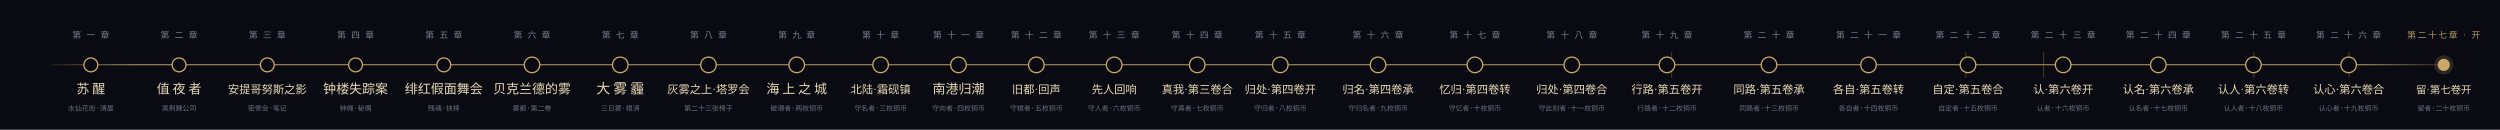
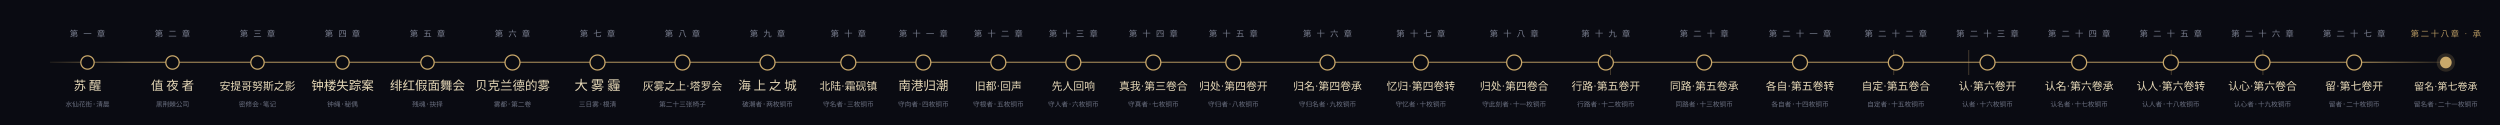
- <svg xmlns="http://www.w3.org/2000/svg" viewBox="0 0 2890 150" width="100%" role="img" aria-label="二十七章剧情脉络：苏醒、值夜者、安提哥努斯之影、钟楼失踪案、绯红假面舞会、贝克兰德的雾、大雾霾、灰雾之上·塔罗会、海上之城、北陆·霜砚镇、南港归潮、旧都·回声、灰原骨冢·先人回响、灰雾深处·真我、灰雾最深处·归处、灰雾更深处·归名、灰雾之上·忆归、灰雾之上·归处、灰雾之下·行路、灰雾之下·同路、灰雾之下·各自、灰雾之下·自定、灰雾之下·认、灰雾之下·认名、灰雾之下·认人、灰雾之下·认心、灰雾之下·留">
+ <svg xmlns="http://www.w3.org/2000/svg" viewBox="0 0 3000 150" width="100%" role="img" aria-label="二十八章剧情脉络：苏醒、值夜者、安提哥努斯之影、钟楼失踪案、绯红假面舞会、贝克兰德的雾、大雾霾、灰雾之上·塔罗会、海上之城、北陆·霜砚镇、南港归潮、旧都·回声、灰原骨冢·先人回响、灰雾深处·真我、灰雾最深处·归处、灰雾更深处·归名、灰雾之上·忆归、灰雾之上·归处、灰雾之下·行路、灰雾之下·同路、灰雾之下·各自、灰雾之下·自定、灰雾之下·认、灰雾之下·认名、灰雾之下·认人、灰雾之下·认心、灰雾之下·留、灰雾之下·留名">
  <defs>
    <linearGradient id="line" x1="0" y1="0" x2="1" y2="0">
      <stop offset="0" stop-color="#c9a86a" stop-opacity="0" />
      <stop offset="0.04" stop-color="#c9a86a" stop-opacity="0.7" />
      <stop offset="0.96" stop-color="#c9a86a" stop-opacity="0.7" />
      <stop offset="1" stop-color="#c9a86a" stop-opacity="0" />
    </linearGradient>
  </defs>
-   <rect width="2890" height="150" fill="#0a0b12" />
-   <rect x="60" y="74" width="2770" height="1.5" fill="url(#line)" />
+   <rect width="3000" height="150" fill="#0a0b12" />
+   <rect x="60" y="74" width="2880" height="1.5" fill="url(#line)" />
  <rect x="1932" y="60" width="1" height="30" fill="#c9a86a" opacity="0.35" />
  <rect x="2272" y="60" width="1" height="30" fill="#c9a86a" opacity="0.35" />
  <rect x="2362" y="60" width="1" height="30" fill="#c9a86a" opacity="0.35" />
  <rect x="2605" y="60" width="1" height="30" fill="#c9a86a" opacity="0.35" />
  <rect x="2715" y="60" width="1" height="30" fill="#c9a86a" opacity="0.35" />
  <g font-family="Georgia, 'Times New Roman', serif" text-rendering="geometricPrecision">
    <circle cx="105" cy="75" r="8" fill="#0a0b12" stroke="#c9a86a" stroke-width="1.5" />
    <text x="105" y="44" text-anchor="middle" font-size="10" letter-spacing="2" fill="#7a7f90">第 一 章</text>
    <text x="105" y="108" text-anchor="middle" font-size="15" fill="#e7d9b8">苏 醒</text>
    <text x="105" y="128" text-anchor="middle" font-family="ui-monospace, Menlo, monospace" font-size="8" fill="#6a6f80">水仙花街·清晨</text>
    <circle cx="207" cy="75" r="8" fill="#0a0b12" stroke="#c9a86a" stroke-width="1.5" />
    <text x="207" y="44" text-anchor="middle" font-size="10" letter-spacing="2" fill="#7a7f90">第 二 章</text>
    <text x="207" y="108" text-anchor="middle" font-size="15" fill="#e7d9b8">值 夜 者</text>
    <text x="207" y="128" text-anchor="middle" font-family="ui-monospace, Menlo, monospace" font-size="8" fill="#6a6f80">黑荆棘公司</text>
    <circle cx="309" cy="75" r="8" fill="#0a0b12" stroke="#c9a86a" stroke-width="1.5" />
    <text x="309" y="44" text-anchor="middle" font-size="10" letter-spacing="2" fill="#7a7f90">第 三 章</text>
    <text x="309" y="108" text-anchor="middle" font-size="13" fill="#e7d9b8">安提哥努斯之影</text>
    <text x="309" y="128" text-anchor="middle" font-family="ui-monospace, Menlo, monospace" font-size="8" fill="#6a6f80">密修会·笔记</text>
    <circle cx="411" cy="75" r="8" fill="#0a0b12" stroke="#c9a86a" stroke-width="1.5" />
    <text x="411" y="44" text-anchor="middle" font-size="10" letter-spacing="2" fill="#7a7f90">第 四 章</text>
    <text x="411" y="108" text-anchor="middle" font-size="15" fill="#e7d9b8">钟楼失踪案</text>
    <text x="411" y="128" text-anchor="middle" font-family="ui-monospace, Menlo, monospace" font-size="8" fill="#6a6f80">钟绳·秘偶</text>
    <circle cx="513" cy="75" r="8" fill="#0a0b12" stroke="#c9a86a" stroke-width="1.5" />
    <text x="513" y="44" text-anchor="middle" font-size="10" letter-spacing="2" fill="#7a7f90">第 五 章</text>
    <text x="513" y="108" text-anchor="middle" font-size="15" fill="#e7d9b8">绯红假面舞会</text>
    <text x="513" y="128" text-anchor="middle" font-family="ui-monospace, Menlo, monospace" font-size="8" fill="#6a6f80">残魂·抉择</text>
    <circle cx="615" cy="75" r="9" fill="#0a0b12" stroke="#c9a86a" stroke-width="1.5" />
    <text x="615" y="44" text-anchor="middle" font-size="10" letter-spacing="2" fill="#7a7f90">第 六 章</text>
    <text x="615" y="108" text-anchor="middle" font-size="15" fill="#e7d9b8">贝克兰德的雾</text>
    <text x="615" y="128" text-anchor="middle" font-family="ui-monospace, Menlo, monospace" font-size="8" fill="#6a6f80">雾都·第二卷</text>
    <circle cx="717" cy="75" r="9" fill="#0a0b12" stroke="#c9a86a" stroke-width="1.5" />
    <text x="717" y="44" text-anchor="middle" font-size="10" letter-spacing="2" fill="#7a7f90">第 七 章</text>
    <text x="717" y="108" text-anchor="middle" font-size="16" fill="#e7d9b8">大 雾 霾</text>
    <text x="717" y="128" text-anchor="middle" font-family="ui-monospace, Menlo, monospace" font-size="8" fill="#6a6f80">三日雾·根清</text>
    <circle cx="819" cy="75" r="9" fill="#0a0b12" stroke="#c9a86a" stroke-width="1.5" />
    <text x="819" y="44" text-anchor="middle" font-size="10" letter-spacing="2" fill="#7a7f90">第 八 章</text>
    <text x="819" y="108" text-anchor="middle" font-size="13" fill="#e7d9b8">灰雾之上·塔罗会</text>
    <text x="819" y="128" text-anchor="middle" font-family="ui-monospace, Menlo, monospace" font-size="8" fill="#6a6f80">第二十三张椅子</text>
    <circle cx="921" cy="75" r="9" fill="#0a0b12" stroke="#c9a86a" stroke-width="1.5" />
    <text x="921" y="44" text-anchor="middle" font-size="10" letter-spacing="2" fill="#7a7f90">第 九 章</text>
    <text x="921" y="108" text-anchor="middle" font-size="15" fill="#e7d9b8">海 上 之 城</text>
    <text x="921" y="128" text-anchor="middle" font-family="ui-monospace, Menlo, monospace" font-size="8" fill="#6a6f80">破潮者·两枚铜币</text>
    <circle cx="1018" cy="75" r="9" fill="#0a0b12" stroke="#c9a86a" stroke-width="1.5" />
    <text x="1018" y="44" text-anchor="middle" font-size="10" letter-spacing="2" fill="#7a7f90">第 十 章</text>
    <text x="1018" y="108" text-anchor="middle" font-size="13" fill="#e7d9b8">北陆·霜砚镇</text>
    <text x="1018" y="128" text-anchor="middle" font-family="ui-monospace, Menlo, monospace" font-size="8" fill="#6a6f80">守名者·三枚铜币</text>
    <circle cx="1108" cy="75" r="9" fill="#0a0b12" stroke="#c9a86a" stroke-width="1.5" />
    <text x="1108" y="44" text-anchor="middle" font-size="10" letter-spacing="2" fill="#7a7f90">第 十 一 章</text>
    <text x="1108" y="108" text-anchor="middle" font-size="15" fill="#e7d9b8">南港归潮</text>
    <text x="1108" y="128" text-anchor="middle" font-family="ui-monospace, Menlo, monospace" font-size="8" fill="#6a6f80">守向者·四枚铜币</text>
    <circle cx="1198" cy="75" r="9" fill="#0a0b12" stroke="#c9a86a" stroke-width="1.5" />
    <text x="1198" y="44" text-anchor="middle" font-size="10" letter-spacing="2" fill="#7a7f90">第 十 二 章</text>
    <text x="1198" y="108" text-anchor="middle" font-size="13" fill="#e7d9b8">旧都·回声</text>
    <text x="1198" y="128" text-anchor="middle" font-family="ui-monospace, Menlo, monospace" font-size="8" fill="#6a6f80">守根者·五枚铜币</text>
    <circle cx="1288" cy="75" r="9" fill="#0a0b12" stroke="#c9a86a" stroke-width="1.5" />
    <text x="1288" y="44" text-anchor="middle" font-size="10" letter-spacing="2" fill="#7a7f90">第 十 三 章</text>
    <text x="1288" y="108" text-anchor="middle" font-size="13" fill="#e7d9b8">先人回响</text>
    <text x="1288" y="128" text-anchor="middle" font-family="ui-monospace, Menlo, monospace" font-size="8" fill="#6a6f80">守人者·六枚铜币</text>
    <circle cx="1384" cy="75" r="9" fill="#0a0b12" stroke="#c9a86a" stroke-width="1.5" />
    <text x="1384" y="44" text-anchor="middle" font-size="10" letter-spacing="2" fill="#7a7f90">第 十 四 章</text>
    <text x="1384" y="108" text-anchor="middle" font-size="13" fill="#e7d9b8">真我·第三卷合</text>
    <text x="1384" y="128" text-anchor="middle" font-family="ui-monospace, Menlo, monospace" font-size="8" fill="#6a6f80">守真者·七枚铜币</text>
    <circle cx="1480" cy="75" r="9" fill="#0a0b12" stroke="#c9a86a" stroke-width="1.5" />
    <text x="1480" y="44" text-anchor="middle" font-size="10" letter-spacing="2" fill="#7a7f90">第 十 五 章</text>
    <text x="1480" y="108" text-anchor="middle" font-size="13" fill="#e7d9b8">归处·第四卷开</text>
    <text x="1480" y="128" text-anchor="middle" font-family="ui-monospace, Menlo, monospace" font-size="8" fill="#6a6f80">守归者·八枚铜币</text>
    <circle cx="1593" cy="75" r="9" fill="#0a0b12" stroke="#c9a86a" stroke-width="1.5" />
    <text x="1593" y="44" text-anchor="middle" font-size="10" letter-spacing="2" fill="#7a7f90">第 十 六 章</text>
    <text x="1593" y="108" text-anchor="middle" font-size="13" fill="#e7d9b8">归名·第四卷承</text>
    <text x="1593" y="128" text-anchor="middle" font-family="ui-monospace, Menlo, monospace" font-size="8" fill="#6a6f80">守归名者·九枚铜币</text>
    <circle cx="1705" cy="75" r="9" fill="#0a0b12" stroke="#c9a86a" stroke-width="1.5" />
    <text x="1705" y="44" text-anchor="middle" font-size="10" letter-spacing="2" fill="#7a7f90">第 十 七 章</text>
    <text x="1705" y="108" text-anchor="middle" font-size="13" fill="#e7d9b8">忆归·第四卷转</text>
    <text x="1705" y="128" text-anchor="middle" font-family="ui-monospace, Menlo, monospace" font-size="8" fill="#6a6f80">守忆者·十枚铜币</text>
    <circle cx="1817" cy="75" r="9" fill="#0a0b12" stroke="#c9a86a" stroke-width="1.5" />
    <text x="1817" y="44" text-anchor="middle" font-size="10" letter-spacing="2" fill="#7a7f90">第 十 八 章</text>
    <text x="1817" y="108" text-anchor="middle" font-size="13" fill="#e7d9b8">归处·第四卷合</text>
    <text x="1817" y="128" text-anchor="middle" font-family="ui-monospace, Menlo, monospace" font-size="8" fill="#6a6f80">守此刻者·十一枚铜币</text>
    <circle cx="1927" cy="75" r="9" fill="#0a0b12" stroke="#c9a86a" stroke-width="1.5" />
    <text x="1927" y="44" text-anchor="middle" font-size="10" letter-spacing="2" fill="#7a7f90">第 十 九 章</text>
    <text x="1927" y="108" text-anchor="middle" font-size="13" fill="#e7d9b8">行路·第五卷开</text>
    <text x="1927" y="128" text-anchor="middle" font-family="ui-monospace, Menlo, monospace" font-size="8" fill="#6a6f80">行路者·十二枚铜币</text>
    <circle cx="2045" cy="75" r="9" fill="#0a0b12" stroke="#c9a86a" stroke-width="1.5" />
    <text x="2045" y="44" text-anchor="middle" font-size="10" letter-spacing="2" fill="#7a7f90">第 二 十 章</text>
    <text x="2045" y="108" text-anchor="middle" font-size="13" fill="#e7d9b8">同路·第五卷承</text>
    <text x="2045" y="128" text-anchor="middle" font-family="ui-monospace, Menlo, monospace" font-size="8" fill="#6a6f80">同路者·十三枚铜币</text>
    <circle cx="2160" cy="75" r="9" fill="#0a0b12" stroke="#c9a86a" stroke-width="1.5" />
    <text x="2160" y="44" text-anchor="middle" font-size="10" letter-spacing="2" fill="#7a7f90">第 二 十 一 章</text>
    <text x="2160" y="108" text-anchor="middle" font-size="13" fill="#e7d9b8">各自·第五卷转</text>
    <text x="2160" y="128" text-anchor="middle" font-family="ui-monospace, Menlo, monospace" font-size="8" fill="#6a6f80">各自者·十四枚铜币</text>
    <circle cx="2275" cy="75" r="9" fill="#0a0b12" stroke="#c9a86a" stroke-width="1.5" />
    <text x="2275" y="44" text-anchor="middle" font-size="10" letter-spacing="2" fill="#7a7f90">第 二 十 二 章</text>
    <text x="2275" y="108" text-anchor="middle" font-size="13" fill="#e7d9b8">自定·第五卷合</text>
    <text x="2275" y="128" text-anchor="middle" font-family="ui-monospace, Menlo, monospace" font-size="8" fill="#6a6f80">自定者·十五枚铜币</text>
    <circle cx="2385" cy="75" r="9" fill="#0a0b12" stroke="#c9a86a" stroke-width="1.5" />
    <text x="2385" y="44" text-anchor="middle" font-size="10" letter-spacing="2" fill="#7a7f90">第 二 十 三 章</text>
    <text x="2385" y="108" text-anchor="middle" font-size="13" fill="#e7d9b8">认·第六卷开</text>
    <text x="2385" y="128" text-anchor="middle" font-family="ui-monospace, Menlo, monospace" font-size="8" fill="#6a6f80">认者·十六枚铜币</text>
    <circle cx="2495" cy="75" r="9" fill="#0a0b12" stroke="#c9a86a" stroke-width="1.5" />
    <text x="2495" y="44" text-anchor="middle" font-size="10" letter-spacing="2" fill="#7a7f90">第 二 十 四 章</text>
    <text x="2495" y="108" text-anchor="middle" font-size="13" fill="#e7d9b8">认名·第六卷承</text>
    <text x="2495" y="128" text-anchor="middle" font-family="ui-monospace, Menlo, monospace" font-size="8" fill="#6a6f80">认名者·十七枚铜币</text>
    <circle cx="2605" cy="75" r="9" fill="#0a0b12" stroke="#c9a86a" stroke-width="1.5" />
    <text x="2605" y="44" text-anchor="middle" font-size="10" letter-spacing="2" fill="#7a7f90">第 二 十 五 章</text>
    <text x="2605" y="108" text-anchor="middle" font-size="13" fill="#e7d9b8">认人·第六卷转</text>
    <text x="2605" y="128" text-anchor="middle" font-family="ui-monospace, Menlo, monospace" font-size="8" fill="#6a6f80">认人者·十八枚铜币</text>
    <circle cx="2715" cy="75" r="9" fill="#0a0b12" stroke="#c9a86a" stroke-width="1.5" />
    <text x="2715" y="44" text-anchor="middle" font-size="10" letter-spacing="2" fill="#7a7f90">第 二 十 六 章</text>
    <text x="2715" y="108" text-anchor="middle" font-size="13" fill="#e7d9b8">认心·第六卷合</text>
    <text x="2715" y="128" text-anchor="middle" font-family="ui-monospace, Menlo, monospace" font-size="8" fill="#6a6f80">认心者·十九枚铜币</text>
-     <circle cx="2825" cy="75" r="11" fill="#c9a86a" opacity="0.18" />
-     <circle cx="2825" cy="75" r="7" fill="#c9a86a" />
-     <text x="2825" y="44" text-anchor="middle" font-size="10" letter-spacing="2" fill="#c9a86a" opacity="0.9">第二十七章 · 开</text>
-     <text x="2825" y="108" text-anchor="middle" font-size="12" fill="#e7d9b8">留·第七卷开</text>
+     <circle cx="2825" cy="75" r="9" fill="#0a0b12" stroke="#c9a86a" stroke-width="1.5" />
+     <text x="2825" y="44" text-anchor="middle" font-size="10" letter-spacing="2" fill="#7a7f90">第 二 十 七 章</text>
+     <text x="2825" y="108" text-anchor="middle" font-size="13" fill="#e7d9b8">留·第七卷开</text>
    <text x="2825" y="128" text-anchor="middle" font-family="ui-monospace, Menlo, monospace" font-size="8" fill="#6a6f80">留者·二十枚铜币</text>
+     <circle cx="2935" cy="75" r="11" fill="#c9a86a" opacity="0.18" />
+     <circle cx="2935" cy="75" r="7" fill="#c9a86a" />
+     <text x="2935" y="44" text-anchor="middle" font-size="10" letter-spacing="2" fill="#c9a86a" opacity="0.9">第二十八章 · 承</text>
+     <text x="2935" y="108" text-anchor="middle" font-size="12" fill="#e7d9b8">留名·第七卷承</text>
+     <text x="2935" y="128" text-anchor="middle" font-family="ui-monospace, Menlo, monospace" font-size="8" fill="#6a6f80">留名者·二十一枚铜币</text>
  </g>
</svg>
